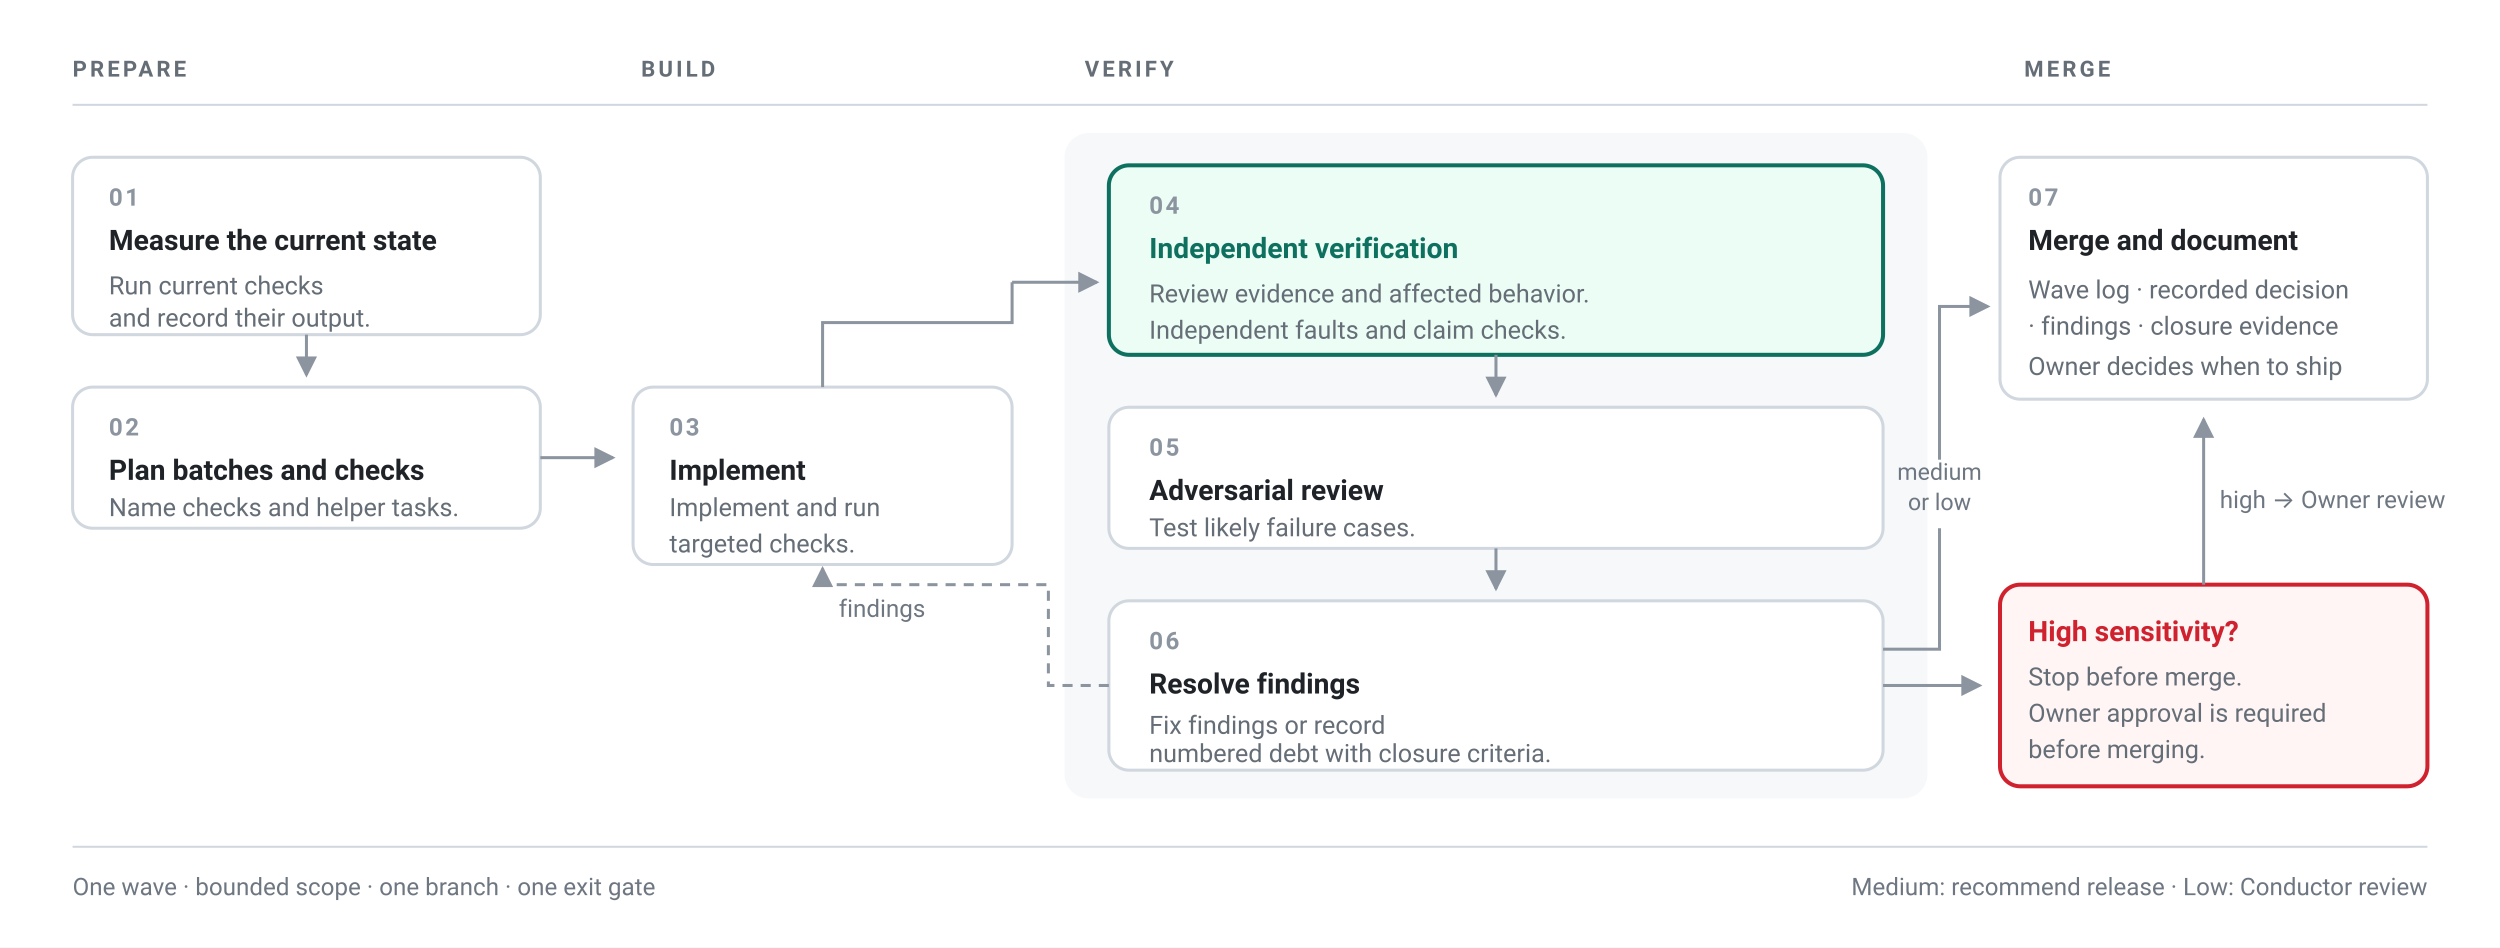
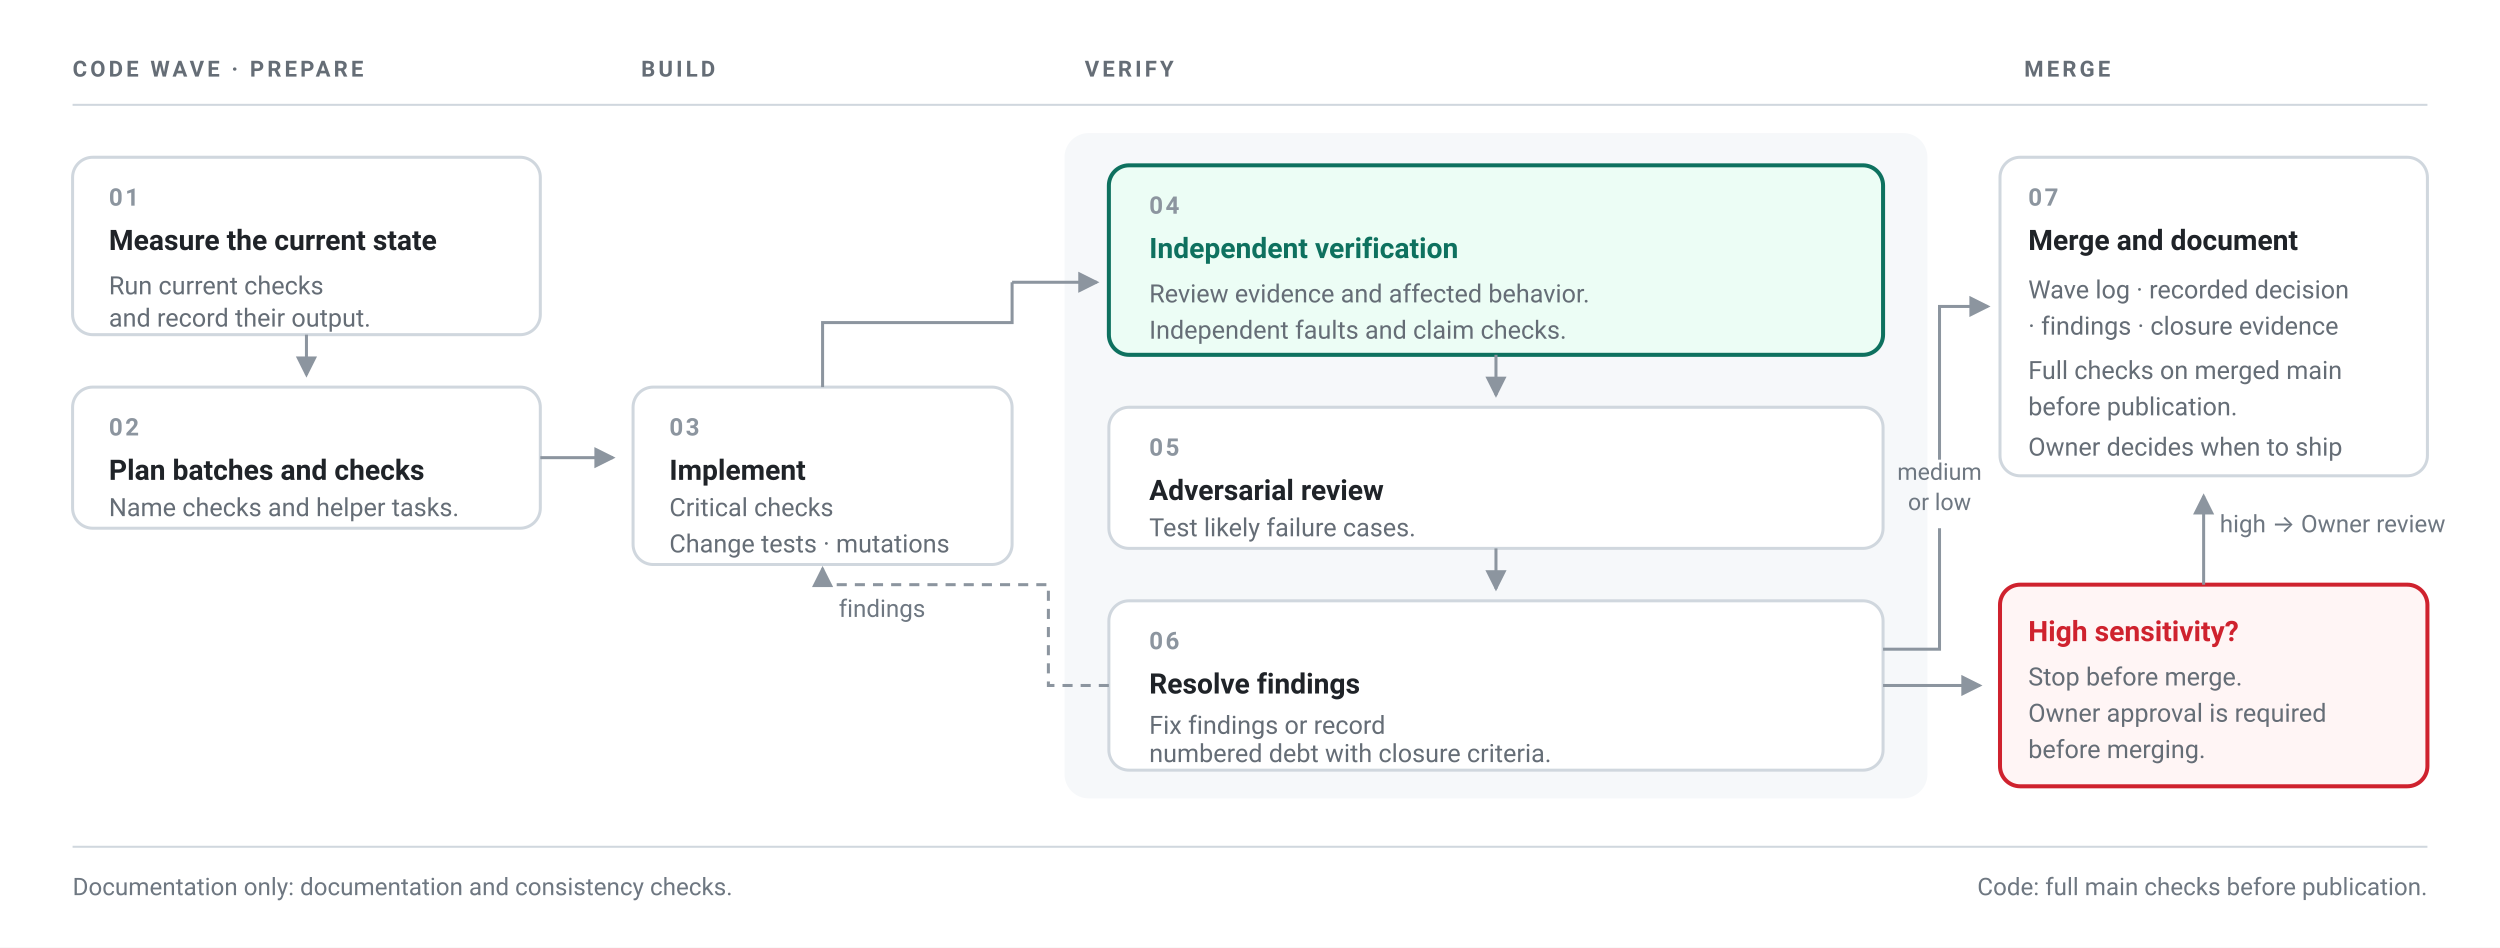
<svg xmlns="http://www.w3.org/2000/svg" viewBox="0 0 1240 470" width="1240" height="470" font-family="system-ui, -apple-system, 'Segoe UI', Roboto, sans-serif">
  <style>
    .bg     { fill: #ffffff; }
    .band   { fill: #f6f8fa; }
    .card   { fill: #ffffff; stroke: #d0d7de; }
    .accent { fill: #ecfdf5; stroke: #0e715f; }
    .gate   { fill: #fff5f5; stroke: #cf222e; }
    .num    { fill: #8c959f; font-size: 12px; font-weight: 700; letter-spacing: .1em; }
    .ttl    { fill: #1f2328; font-size: 14px; font-weight: 650; }
    .sub    { fill: #656d76; font-size: 12.5px; }
    .hdr    { fill: #656d76; font-size: 11px; font-weight: 700; letter-spacing: .14em; }
    .foot   { fill: #6e7781; font-size: 12px; }
    .arrow  { stroke: #8c959f; }
    .ahead  { fill: #8c959f; }
    .rule   { stroke: #d0d7de; }
    .at     { fill: #0e715f; }
    .gt     { fill: #cf222e; }
    @media (prefers-color-scheme: dark) {
      .bg{fill:#0d1117} .band{fill:#161b22} .card{fill:#161b22;stroke:#30363d}
      .accent{fill:#0c2b24;stroke:#2ea88a} .gate{fill:#2a1416;stroke:#f85149}
      .num{fill:#6e7681} .ttl{fill:#e6edf3} .sub{fill:#8b949e} .hdr{fill:#8b949e}
      .foot{fill:#8b949e} .arrow{stroke:#6e7681} .ahead{fill:#6e7681} .rule{stroke:#30363d}
      .at{fill:#2ea88a} .gt{fill:#f85149}
    }
  </style>
  <rect class="bg" width="1240" height="470" />
-   <text class="hdr" x="36" y="38">PREPARE</text>
+   <text class="hdr" x="36" y="38">CODE WAVE · PREPARE</text>
  <text class="hdr" x="318" y="38">BUILD</text>
  <text class="hdr" x="538" y="38">VERIFY</text>
  <text class="hdr" x="1004" y="38">MERGE</text>
  <line class="rule" x1="36" y1="52" x2="1204" y2="52" stroke-width="1" />
  <rect class="band" x="528" y="66" width="428" height="330" rx="12" />
  <rect class="card" x="36" y="78" width="232" height="88" rx="10" stroke-width="1.5" />
  <text class="num" x="54" y="102">01</text>
  <text class="ttl" x="54" y="124">Measure the current state</text>
  <text class="sub" x="54" y="146">Run current checks</text>
  <text class="sub" x="54" y="162">and record their output.</text>
  <line class="arrow" x1="152" y1="166" x2="152" y2="186" stroke-width="1.5" marker-end="url(#a)" />
  <rect class="card" x="36" y="192" width="232" height="70" rx="10" stroke-width="1.5" />
  <text class="num" x="54" y="216">02</text>
  <text class="ttl" x="54" y="238">Plan batches and checks</text>
  <text class="sub" x="54" y="256">Name checks and helper tasks.</text>
  <line class="arrow" x1="268" y1="227" x2="304" y2="227" stroke-width="1.5" marker-end="url(#a)" />
  <rect class="card" x="314" y="192" width="188" height="88" rx="10" stroke-width="1.5" />
  <text class="num" x="332" y="216">03</text>
  <text class="ttl" x="332" y="238">Implement</text>
-   <text class="sub" x="332" y="256">Implement and run</text>
-   <text class="sub" x="332" y="274">targeted checks.</text>
+   <text class="sub" x="332" y="256">Critical checks</text>
+   <text class="sub" x="332" y="274">Change tests · mutations</text>
  <line class="arrow" x1="502" y1="140" x2="544" y2="140" stroke-width="1.5" marker-end="url(#a)" />
  <path class="arrow" d="M 408 192 L 408 160 L 502 160 L 502 140" fill="none" stroke-width="1.5" />
  <rect class="accent" x="550" y="82" width="384" height="94" rx="10" stroke-width="2" />
  <text class="num" x="570" y="106">04</text>
  <text class="ttl at" x="570" y="128">Independent verification</text>
  <text class="sub" x="570" y="150">Review evidence and affected behavior.</text>
  <text class="sub" x="570" y="168">Independent faults and claim checks.</text>
  <line class="arrow" x1="742" y1="176" x2="742" y2="196" stroke-width="1.5" marker-end="url(#a)" />
  <rect class="card" x="550" y="202" width="384" height="70" rx="10" stroke-width="1.5" />
  <text class="num" x="570" y="226">05</text>
  <text class="ttl" x="570" y="248">Adversarial review</text>
  <text class="sub" x="570" y="266">Test likely failure cases.</text>
  <line class="arrow" x1="742" y1="272" x2="742" y2="292" stroke-width="1.5" marker-end="url(#a)" />
  <rect class="card" x="550" y="298" width="384" height="84" rx="10" stroke-width="1.5" />
  <text class="num" x="570" y="322">06</text>
  <text class="ttl" x="570" y="344">Resolve findings</text>
  <text class="sub" x="570" y="364">Fix findings or record</text>
  <text class="sub" x="570" y="378">numbered debt with closure criteria.</text>
  <path class="arrow" d="M 550 340 L 520 340 L 520 290 L 408 290 L 408 282" fill="none" stroke-width="1.5" stroke-dasharray="5 4" marker-end="url(#a)" />
  <text class="foot" x="416" y="306">findings</text>
  <line class="arrow" x1="934" y1="340" x2="982" y2="340" stroke-width="1.5" marker-end="url(#a)" />
  <rect class="gate" x="992" y="290" width="212" height="100" rx="10" stroke-width="2" />
  <text class="ttl gt" x="1006" y="318">High sensitivity?</text>
  <text class="sub" x="1006" y="340">Stop before merge.</text>
  <text class="sub" x="1006" y="358">Owner approval is required</text>
  <text class="sub" x="1006" y="376">before merging.</text>
-   <rect class="card" x="992" y="78" width="212" height="120" rx="10" stroke-width="1.5" />
+   <rect class="card" x="992" y="78" width="212" height="158" rx="10" stroke-width="1.5" />
  <text class="num" x="1006" y="102">07</text>
  <text class="ttl" x="1006" y="124">Merge and document</text>
  <text class="sub" x="1006" y="148">Wave log · recorded decision</text>
  <text class="sub" x="1006" y="166">· findings · closure evidence</text>
-   <text class="sub" x="1006" y="186">Owner decides when to ship</text>
-   <path class="arrow" d="M 1093 290 L 1093 208" fill="none" stroke-width="1.5" marker-end="url(#a)" />
-   <text class="foot" x="1101" y="252" style="font-size:12px">high → Owner review</text>
+   <text class="sub" x="1006" y="188">Full checks on merged main</text>
+   <text class="sub" x="1006" y="206">before publication.</text>
+   <text class="sub" x="1006" y="226">Owner decides when to ship</text>
+   <path class="arrow" d="M 1093 290 L 1093 246" fill="none" stroke-width="1.5" marker-end="url(#a)" />
+   <text class="foot" x="1101" y="264" style="font-size:12px">high → Owner review</text>
  <path class="arrow" d="M 934 322 L 962 322 L 962 262 M 962 228 L 962 152 L 986 152" fill="none" stroke-width="1.5" marker-end="url(#a)" />
  <text class="foot" x="962" y="238" style="font-size:11.5px" text-anchor="middle">medium</text>
  <text class="foot" x="962" y="253" style="font-size:11.5px" text-anchor="middle">or low</text>
  <line class="rule" x1="36" y1="420" x2="1204" y2="420" stroke-width="1" />
-   <text class="foot" x="36" y="444">One wave · bounded scope · one branch · one exit gate</text>
-   <text class="foot" x="1204" y="444" text-anchor="end">Medium: recommend release · Low: Conductor review</text>
+   <text class="foot" x="36" y="444">Documentation only: documentation and consistency checks.</text>
+   <text class="foot" x="1204" y="444" text-anchor="end">Code: full main checks before publication.</text>
  <defs>
    <marker id="a" viewBox="0 0 8 8" refX="7" refY="4" markerWidth="7" markerHeight="7" orient="auto-start-reverse">
      <path class="ahead" d="M 0 0 L 8 4 L 0 8 z" fill="#8c959f" />
    </marker>
  </defs>
</svg>
